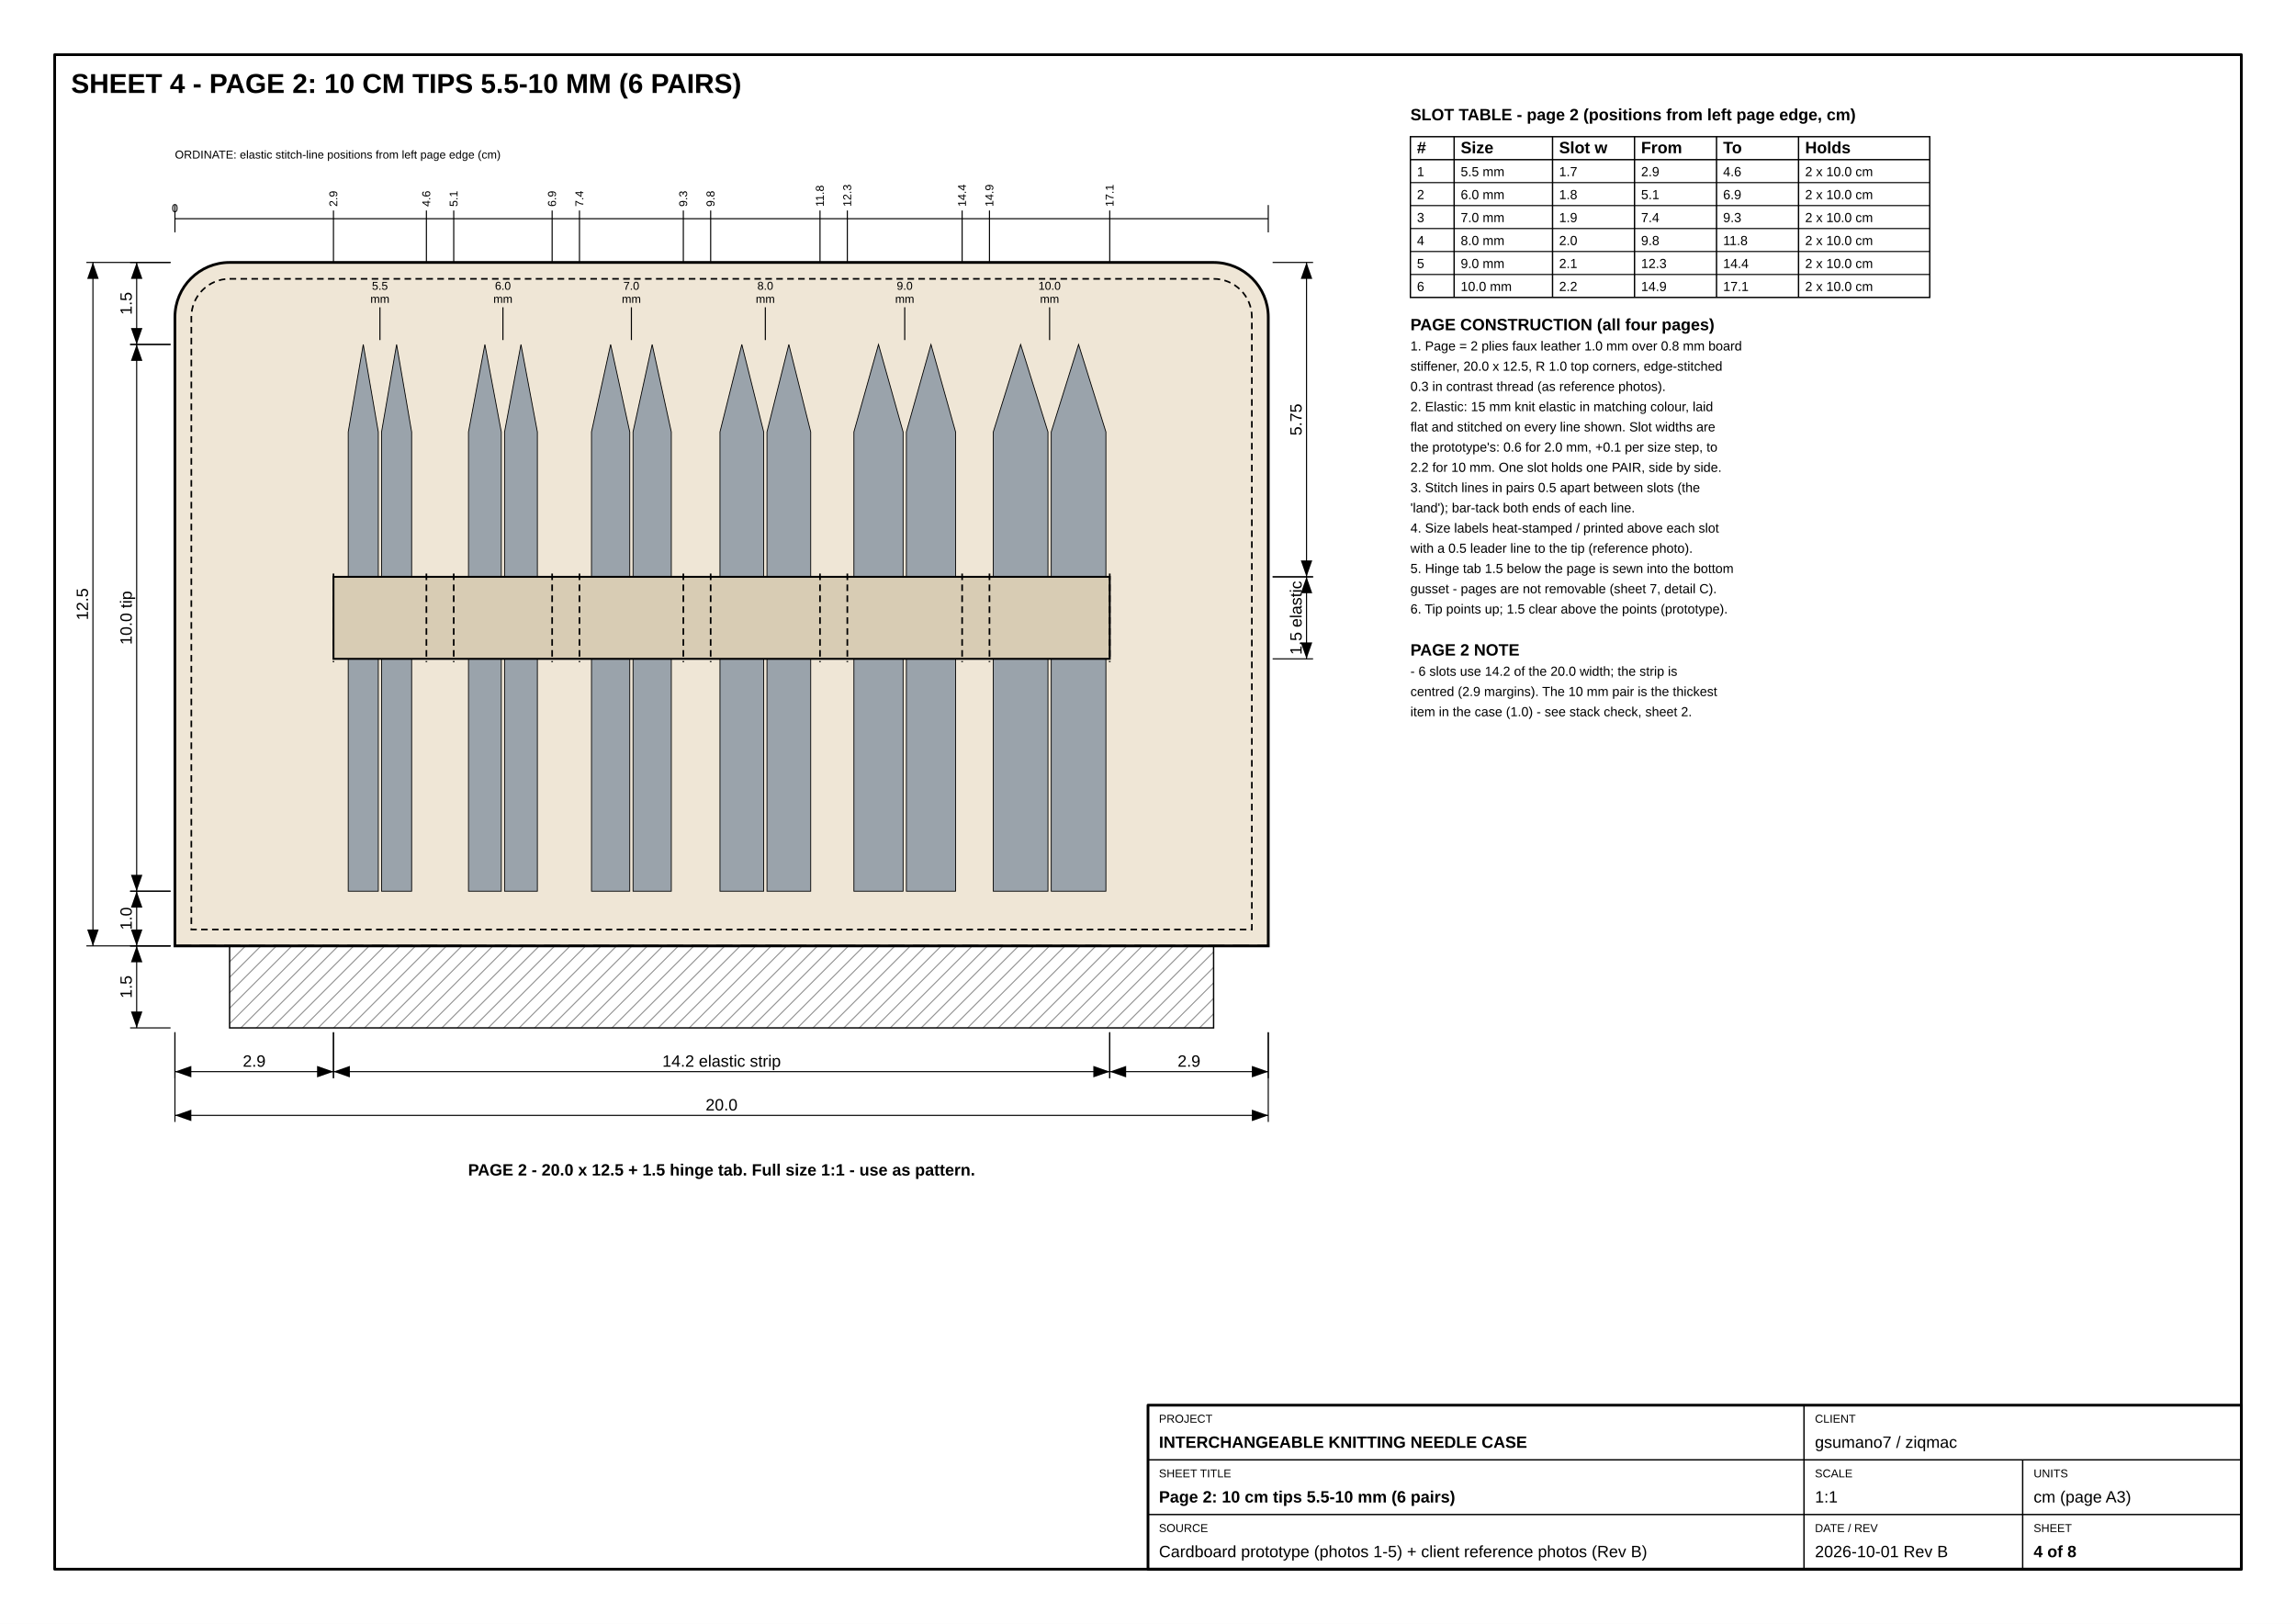
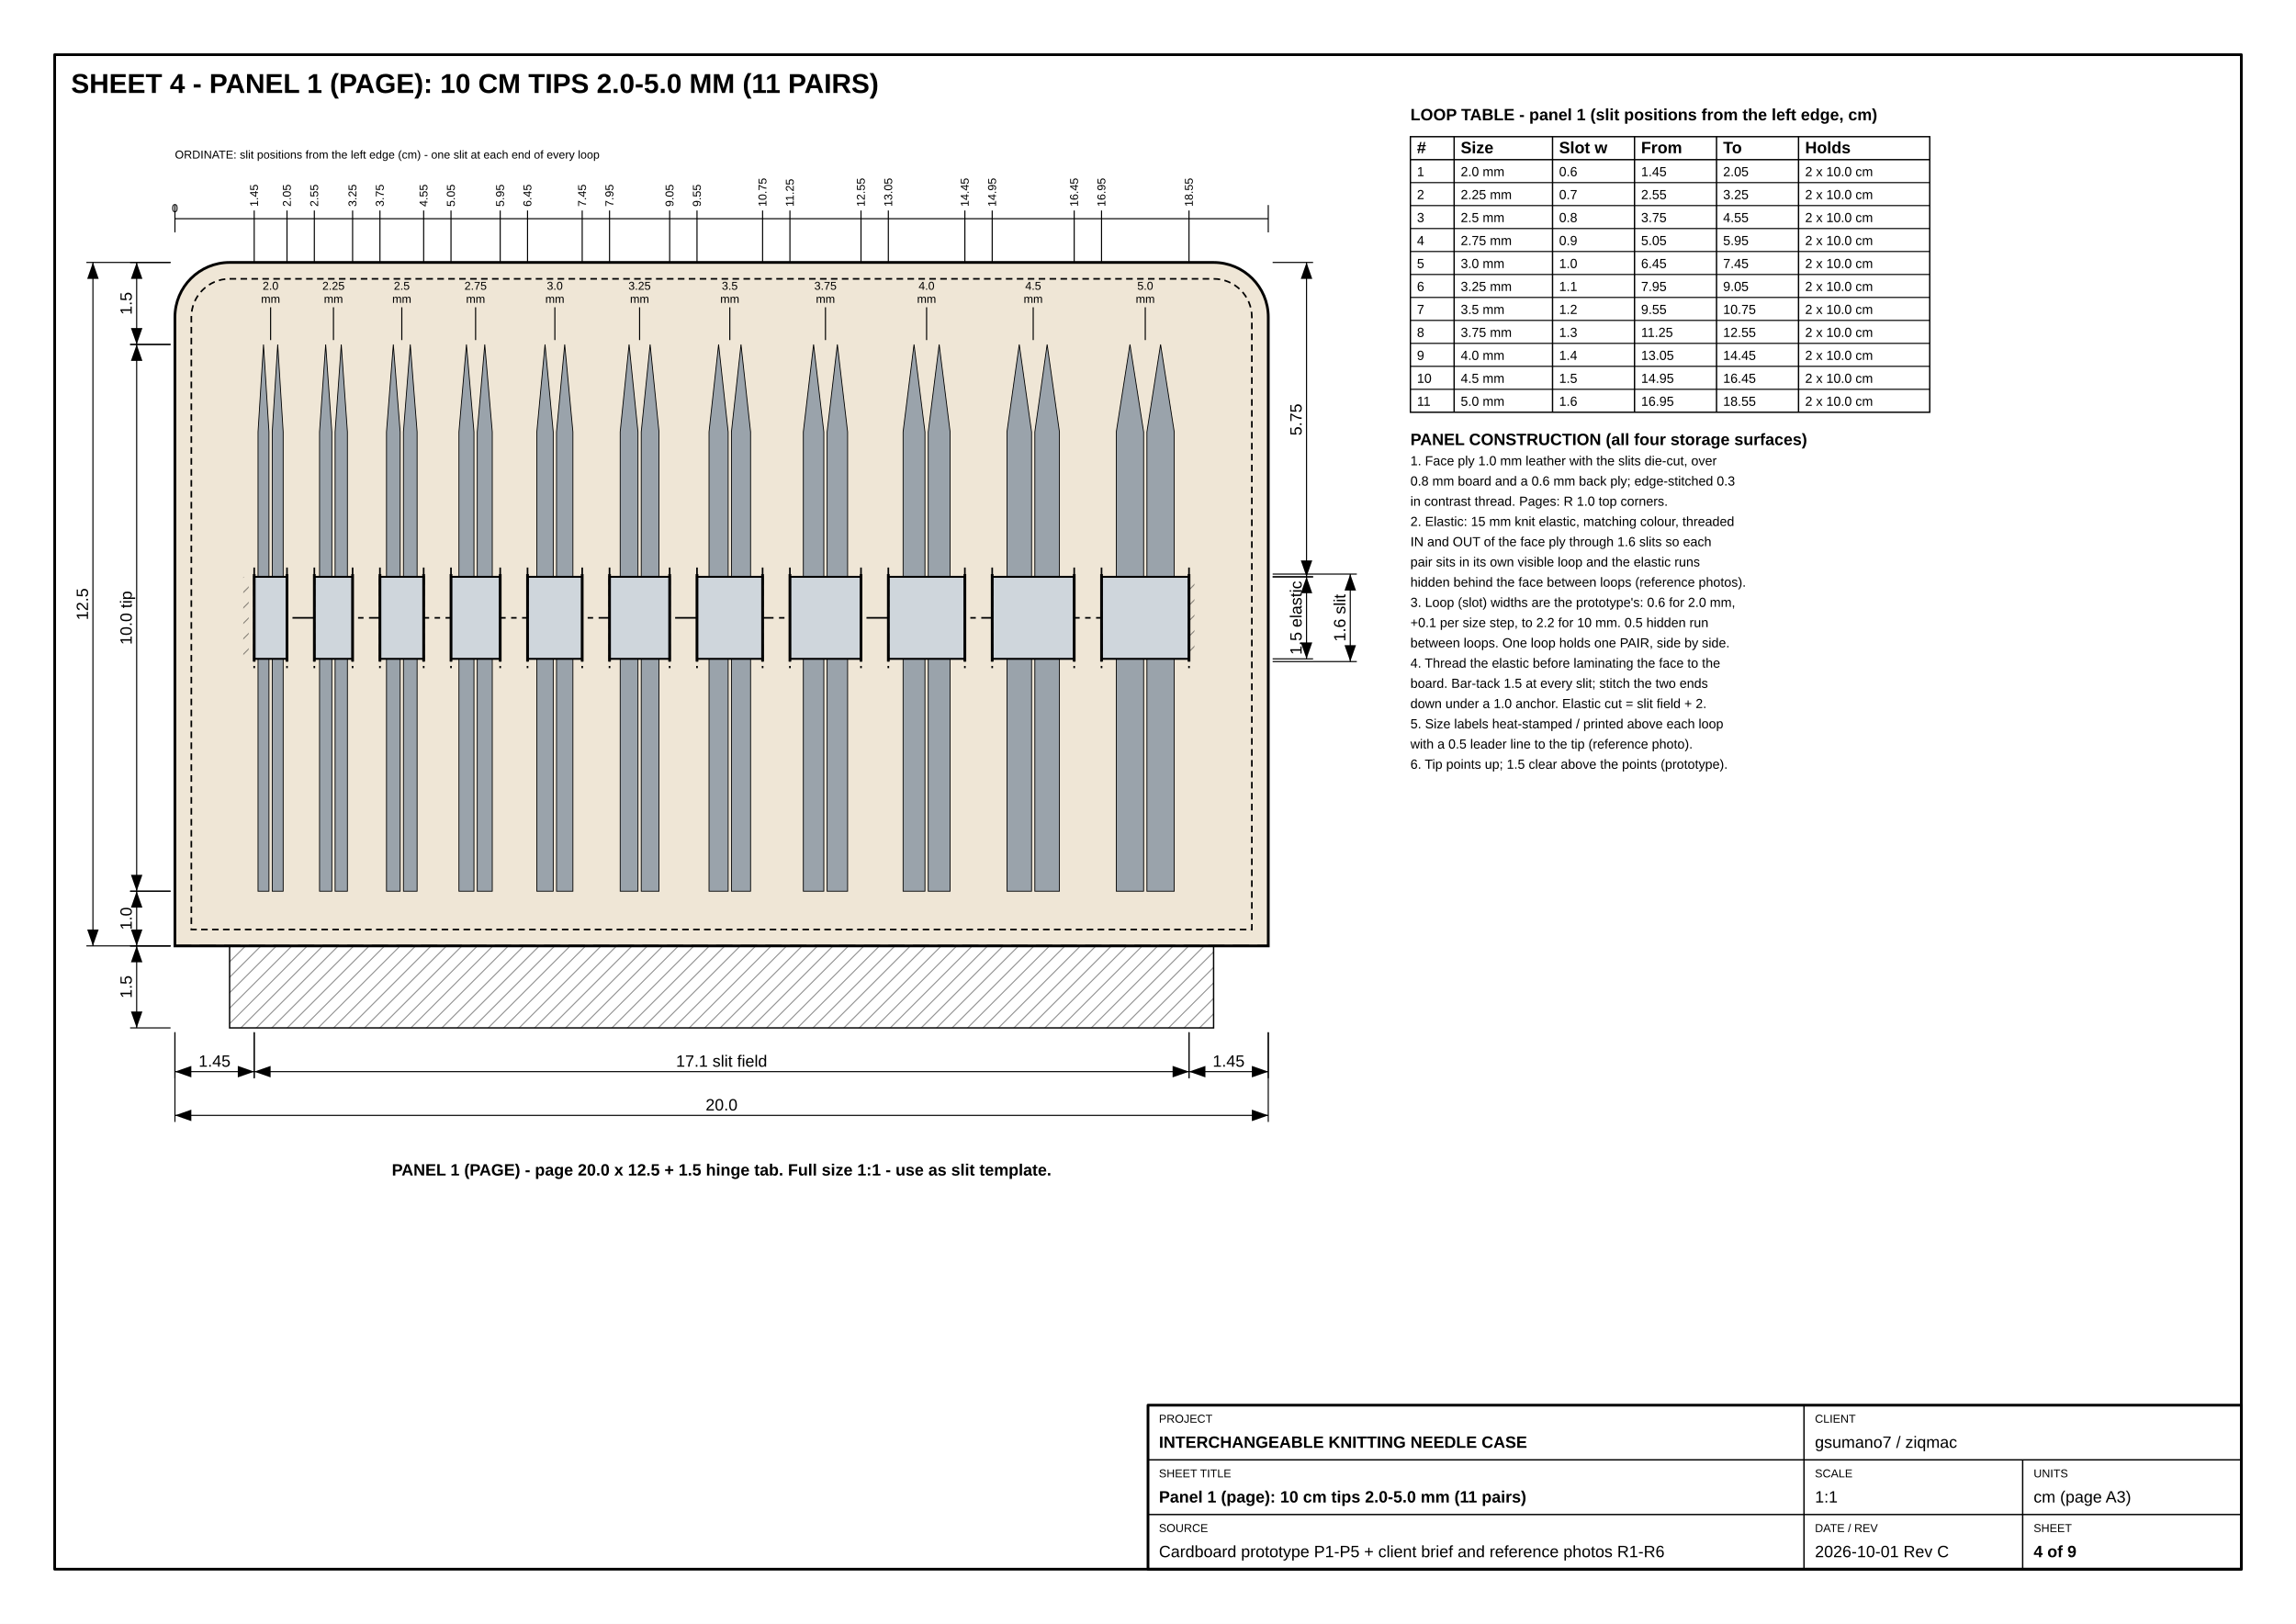
<svg xmlns="http://www.w3.org/2000/svg" width="420.0mm" height="297.0mm" viewBox="0 0 420.0 297.0" font-family="Liberation Sans, Arial, Helvetica, sans-serif">
  <style>
.cut{stroke:#000;stroke-width:0.5;fill:none;stroke-linejoin:round}
.fold{stroke:#000;stroke-width:0.35;stroke-dasharray:3,1.5;fill:none}
.stitch{stroke:#000;stroke-width:0.3;stroke-dasharray:1.2,0.8;fill:none}
.hid{stroke:#000;stroke-width:0.3;stroke-dasharray:4,1,1,1;fill:none}
.thin{stroke:#000;stroke-width:0.25;fill:none}
.dim{stroke:#000;stroke-width:0.2;fill:none}
.cl{stroke:#000;stroke-width:0.2;stroke-dasharray:8,1.5,1.5,1.5;fill:none}
.leather{fill:#efe6d6;stroke:#000;stroke-width:0.5}
.band{fill:#d9c9a8;stroke:#000;stroke-width:0.35}
.strap{fill:#a9876a;stroke:#000;stroke-width:0.4}
.brass{fill:#c9a85c;stroke:#000;stroke-width:0.3}
- .elastic{fill:#d8ccb4;stroke:#000;stroke-width:0.35}
+ .elastic{fill:#cfd6dc;stroke:#000;stroke-width:0.35}
.mesh{fill:#e4e9ee;stroke:#000;stroke-width:0.35}
.needle{fill:#9aa3ab;stroke:#000;stroke-width:0.15}
.hatch{fill:url(#h45)}
.t{font-family:Liberation Sans, Arial, Helvetica, sans-serif;font-size:3px;fill:#000}
.ts{font-family:Liberation Sans, Arial, Helvetica, sans-serif;font-size:2.4px;fill:#000}
.tb{font-family:Liberation Sans, Arial, Helvetica, sans-serif;font-size:3px;font-weight:bold;fill:#000}
.tt{font-family:Liberation Sans, Arial, Helvetica, sans-serif;font-size:5px;font-weight:bold;fill:#000}
.tx{font-family:Liberation Sans, Arial, Helvetica, sans-serif;font-size:2.1px;fill:#000}
.wh{fill:#fff;stroke:none}
</style>
  <defs>
    <marker id="ar" viewBox="0 0 10 10" refX="10" refY="5" markerUnits="userSpaceOnUse" markerWidth="3" markerHeight="3" orient="auto-start-reverse">
      <path d="M0,1.5 L10,5 L0,8.5 z" fill="#000" />
    </marker>
    <marker id="dot" viewBox="0 0 10 10" refX="5" refY="5" markerUnits="userSpaceOnUse" markerWidth="2" markerHeight="2">
      <circle cx="5" cy="5" r="4" fill="#000" />
    </marker>
    <pattern id="h45" patternUnits="userSpaceOnUse" width="2" height="2" patternTransform="rotate(45)">
      <line x1="0" y1="0" x2="0" y2="2" stroke="#000" stroke-width="0.15" />
    </pattern>
  </defs>
  <rect width="420.0" height="297.0" fill="#fff" />
  <rect x="10.000" y="10.000" width="400.000" height="277.000" rx="0" class="cut" />
  <rect x="210.000" y="257.000" width="200.000" height="30.000" rx="0" class="cut" />
  <line x1="210.000" y1="267.000" x2="410.000" y2="267.000" class="thin" />
  <line x1="210.000" y1="277.000" x2="410.000" y2="277.000" class="thin" />
  <line x1="330.000" y1="257.000" x2="330.000" y2="287.000" class="thin" />
  <line x1="370.000" y1="267.000" x2="370.000" y2="287.000" class="thin" />
  <text x="212.000" y="260.200" class="tx" text-anchor="start">PROJECT</text>
  <text x="212.000" y="264.800" class="tb" text-anchor="start">INTERCHANGEABLE KNITTING NEEDLE CASE</text>
  <text x="332.000" y="260.200" class="tx" text-anchor="start">CLIENT</text>
  <text x="332.000" y="264.800" class="t" text-anchor="start">gsumano7 / ziqmac</text>
  <text x="212.000" y="270.200" class="tx" text-anchor="start">SHEET TITLE</text>
-   <text x="212.000" y="274.800" class="tb" text-anchor="start">Page 2: 10 cm tips 5.5-10 mm (6 pairs)</text>
+   <text x="212.000" y="274.800" class="tb" text-anchor="start">Panel 1 (page): 10 cm tips 2.0-5.0 mm (11 pairs)</text>
  <text x="332.000" y="270.200" class="tx" text-anchor="start">SCALE</text>
  <text x="332.000" y="274.800" class="t" text-anchor="start">1:1</text>
  <text x="372.000" y="270.200" class="tx" text-anchor="start">UNITS</text>
  <text x="372.000" y="274.800" class="t" text-anchor="start">cm (page A3)</text>
  <text x="212.000" y="280.200" class="tx" text-anchor="start">SOURCE</text>
-   <text x="212.000" y="284.800" class="t" text-anchor="start">Cardboard prototype (photos 1-5) + client reference photos (Rev B)</text>
+   <text x="212.000" y="284.800" class="t" text-anchor="start">Cardboard prototype P1-P5 + client brief and reference photos R1-R6</text>
  <text x="332.000" y="280.200" class="tx" text-anchor="start">DATE / REV</text>
-   <text x="332.000" y="284.800" class="t" text-anchor="start">2026-10-01   Rev B</text>
+   <text x="332.000" y="284.800" class="t" text-anchor="start">2026-10-01   Rev C</text>
  <text x="372.000" y="280.200" class="tx" text-anchor="start">SHEET</text>
-   <text x="372.000" y="284.800" class="tb" text-anchor="start">4 of 8</text>
-   <text x="13.000" y="17.000" class="tt" text-anchor="start">SHEET 4  -  PAGE 2: 10 CM TIPS 5.5-10 MM (6 PAIRS)</text>
+   <text x="372.000" y="284.800" class="tb" text-anchor="start">4 of 9</text>
+   <text x="13.000" y="17.000" class="tt" text-anchor="start">SHEET 4  -  PANEL 1 (PAGE): 10 CM TIPS 2.0-5.0 MM (11 PAIRS)</text>
  <path d="M42.000,48.000 L222.000,48.000 A10.000,10.000 0 0 1 232.000,58.000 L232.000,173.000 L32.000,173.000 L32.000,58.000 A10.000,10.000 0 0 1 42.000,48.000 Z" class="leather" />
  <rect x="42.000" y="173.000" width="180.000" height="15.000" rx="0" class="hatch" />
  <rect x="42.000" y="173.000" width="180.000" height="15.000" rx="0" class="thin" />
  <line x1="32.000" y1="173.000" x2="232.000" y2="173.000" class="fold" />
  <path d="M42.000,51.000 L222.000,51.000 A7.000,7.000 0 0 1 229.000,58.000 L229.000,170.000 L35.000,170.000 L35.000,58.000 A7.000,7.000 0 0 1 42.000,51.000 Z" class="stitch" />
-   <path d="M66.450,63.000 L69.200,79.000 L69.200,163.000 L63.700,163.000 L63.700,79.000 Z" class="needle" />
-   <path d="M72.550,63.000 L75.300,79.000 L75.300,163.000 L69.800,163.000 L69.800,79.000 Z" class="needle" />
-   <path d="M88.700,63.000 L91.700,79.000 L91.700,163.000 L85.700,163.000 L85.700,79.000 Z" class="needle" />
-   <path d="M95.300,63.000 L98.300,79.000 L98.300,163.000 L92.300,163.000 L92.300,79.000 Z" class="needle" />
-   <path d="M111.700,63.000 L115.200,79.000 L115.200,163.000 L108.200,163.000 L108.200,79.000 Z" class="needle" />
-   <path d="M119.300,63.000 L122.800,79.000 L122.800,163.000 L115.800,163.000 L115.800,79.000 Z" class="needle" />
-   <path d="M135.700,63.000 L139.700,79.000 L139.700,163.000 L131.700,163.000 L131.700,79.000 Z" class="needle" />
-   <path d="M144.300,63.000 L148.300,79.000 L148.300,163.000 L140.300,163.000 L140.300,79.000 Z" class="needle" />
-   <path d="M160.700,63.000 L165.200,79.000 L165.200,163.000 L156.200,163.000 L156.200,79.000 Z" class="needle" />
-   <path d="M170.300,63.000 L174.800,79.000 L174.800,163.000 L165.800,163.000 L165.800,79.000 Z" class="needle" />
-   <path d="M186.700,63.000 L191.700,79.000 L191.700,163.000 L181.700,163.000 L181.700,79.000 Z" class="needle" />
-   <path d="M197.300,63.000 L202.300,79.000 L202.300,163.000 L192.300,163.000 L192.300,79.000 Z" class="needle" />
-   <rect x="60.999" y="105.500" width="142.000" height="15.000" rx="0" class="elastic" />
-   <line x1="61.000" y1="104.900" x2="61.000" y2="121.100" class="stitch" />
-   <line x1="78.000" y1="104.900" x2="78.000" y2="121.100" class="stitch" />
-   <line x1="83.000" y1="104.900" x2="83.000" y2="121.100" class="stitch" />
-   <line x1="101.000" y1="104.900" x2="101.000" y2="121.100" class="stitch" />
-   <line x1="106.000" y1="104.900" x2="106.000" y2="121.100" class="stitch" />
-   <line x1="125.000" y1="104.900" x2="125.000" y2="121.100" class="stitch" />
-   <line x1="130.000" y1="104.900" x2="130.000" y2="121.100" class="stitch" />
-   <line x1="150.000" y1="104.900" x2="150.000" y2="121.100" class="stitch" />
-   <line x1="155.000" y1="104.900" x2="155.000" y2="121.100" class="stitch" />
-   <line x1="176.000" y1="104.900" x2="176.000" y2="121.100" class="stitch" />
-   <line x1="181.000" y1="104.900" x2="181.000" y2="121.100" class="stitch" />
-   <line x1="203.000" y1="104.900" x2="203.000" y2="121.100" class="stitch" />
-   <text x="69.500" y="53.000" class="tx" text-anchor="middle">5.5</text>
-   <text x="69.500" y="55.400" class="tx" text-anchor="middle">mm</text>
-   <line x1="69.500" y1="56.200" x2="69.500" y2="62.200" class="dim" />
-   <text x="92.000" y="53.000" class="tx" text-anchor="middle">6.0</text>
-   <text x="92.000" y="55.400" class="tx" text-anchor="middle">mm</text>
-   <line x1="92.000" y1="56.200" x2="92.000" y2="62.200" class="dim" />
-   <text x="115.500" y="53.000" class="tx" text-anchor="middle">7.0</text>
-   <text x="115.500" y="55.400" class="tx" text-anchor="middle">mm</text>
-   <line x1="115.500" y1="56.200" x2="115.500" y2="62.200" class="dim" />
-   <text x="140.000" y="53.000" class="tx" text-anchor="middle">8.0</text>
-   <text x="140.000" y="55.400" class="tx" text-anchor="middle">mm</text>
-   <line x1="140.000" y1="56.200" x2="140.000" y2="62.200" class="dim" />
-   <text x="165.500" y="53.000" class="tx" text-anchor="middle">9.0</text>
-   <text x="165.500" y="55.400" class="tx" text-anchor="middle">mm</text>
-   <line x1="165.500" y1="56.200" x2="165.500" y2="62.200" class="dim" />
-   <text x="192.000" y="53.000" class="tx" text-anchor="middle">10.0</text>
-   <text x="192.000" y="55.400" class="tx" text-anchor="middle">mm</text>
-   <line x1="192.000" y1="56.200" x2="192.000" y2="62.200" class="dim" />
+   <path d="M48.200,63.000 L49.200,79.000 L49.200,163.000 L47.200,163.000 L47.200,79.000 Z" class="needle" />
+   <path d="M50.800,63.000 L51.800,79.000 L51.800,163.000 L49.800,163.000 L49.800,79.000 Z" class="needle" />
+   <path d="M59.575,63.000 L60.700,79.000 L60.700,163.000 L58.450,163.000 L58.450,79.000 Z" class="needle" />
+   <path d="M62.425,63.000 L63.550,79.000 L63.550,163.000 L61.300,163.000 L61.300,79.000 Z" class="needle" />
+   <path d="M71.950,63.000 L73.200,79.000 L73.200,163.000 L70.700,163.000 L70.700,79.000 Z" class="needle" />
+   <path d="M75.050,63.000 L76.300,79.000 L76.300,163.000 L73.800,163.000 L73.800,79.000 Z" class="needle" />
+   <path d="M85.325,63.000 L86.700,79.000 L86.700,163.000 L83.950,163.000 L83.950,79.000 Z" class="needle" />
+   <path d="M88.675,63.000 L90.050,79.000 L90.050,163.000 L87.300,163.000 L87.300,79.000 Z" class="needle" />
+   <path d="M99.700,63.000 L101.200,79.000 L101.200,163.000 L98.200,163.000 L98.200,79.000 Z" class="needle" />
+   <path d="M103.300,63.000 L104.800,79.000 L104.800,163.000 L101.800,163.000 L101.800,79.000 Z" class="needle" />
+   <path d="M115.075,63.000 L116.700,79.000 L116.700,163.000 L113.450,163.000 L113.450,79.000 Z" class="needle" />
+   <path d="M118.925,63.000 L120.550,79.000 L120.550,163.000 L117.300,163.000 L117.300,79.000 Z" class="needle" />
+   <path d="M131.450,63.000 L133.200,79.000 L133.200,163.000 L129.700,163.000 L129.700,79.000 Z" class="needle" />
+   <path d="M135.550,63.000 L137.300,79.000 L137.300,163.000 L133.800,163.000 L133.800,79.000 Z" class="needle" />
+   <path d="M148.825,63.000 L150.700,79.000 L150.700,163.000 L146.950,163.000 L146.950,79.000 Z" class="needle" />
+   <path d="M153.175,63.000 L155.050,79.000 L155.050,163.000 L151.300,163.000 L151.300,79.000 Z" class="needle" />
+   <path d="M167.200,63.000 L169.200,79.000 L169.200,163.000 L165.200,163.000 L165.200,79.000 Z" class="needle" />
+   <path d="M171.800,63.000 L173.800,79.000 L173.800,163.000 L169.800,163.000 L169.800,79.000 Z" class="needle" />
+   <path d="M186.450,63.000 L188.700,79.000 L188.700,163.000 L184.200,163.000 L184.200,79.000 Z" class="needle" />
+   <path d="M191.550,63.000 L193.800,79.000 L193.800,163.000 L189.300,163.000 L189.300,79.000 Z" class="needle" />
+   <path d="M206.700,63.000 L209.200,79.000 L209.200,163.000 L204.200,163.000 L204.200,79.000 Z" class="needle" />
+   <path d="M212.300,63.000 L214.800,79.000 L214.800,163.000 L209.800,163.000 L209.800,79.000 Z" class="needle" />
+   <line x1="46.500" y1="113.000" x2="217.500" y2="113.000" class="hid" />
+   <rect x="46.500" y="105.500" width="6.000" height="15.000" rx="0" class="elastic" />
+   <line x1="46.500" y1="105.000" x2="46.500" y2="121.000" class="cut" stroke-width="0.9" />
+   <line x1="46.500" y1="103.800" x2="46.500" y2="122.200" class="stitch" />
+   <line x1="52.500" y1="105.000" x2="52.500" y2="121.000" class="cut" stroke-width="0.9" />
+   <line x1="52.500" y1="103.800" x2="52.500" y2="122.200" class="stitch" />
+   <rect x="57.500" y="105.500" width="7.000" height="15.000" rx="0" class="elastic" />
+   <line x1="57.500" y1="105.000" x2="57.500" y2="121.000" class="cut" stroke-width="0.9" />
+   <line x1="57.500" y1="103.800" x2="57.500" y2="122.200" class="stitch" />
+   <line x1="64.500" y1="105.000" x2="64.500" y2="121.000" class="cut" stroke-width="0.9" />
+   <line x1="64.500" y1="103.800" x2="64.500" y2="122.200" class="stitch" />
+   <rect x="69.500" y="105.500" width="8.000" height="15.000" rx="0" class="elastic" />
+   <line x1="69.500" y1="105.000" x2="69.500" y2="121.000" class="cut" stroke-width="0.9" />
+   <line x1="69.500" y1="103.800" x2="69.500" y2="122.200" class="stitch" />
+   <line x1="77.500" y1="105.000" x2="77.500" y2="121.000" class="cut" stroke-width="0.9" />
+   <line x1="77.500" y1="103.800" x2="77.500" y2="122.200" class="stitch" />
+   <rect x="82.500" y="105.500" width="9.000" height="15.000" rx="0" class="elastic" />
+   <line x1="82.500" y1="105.000" x2="82.500" y2="121.000" class="cut" stroke-width="0.9" />
+   <line x1="82.500" y1="103.800" x2="82.500" y2="122.200" class="stitch" />
+   <line x1="91.500" y1="105.000" x2="91.500" y2="121.000" class="cut" stroke-width="0.9" />
+   <line x1="91.500" y1="103.800" x2="91.500" y2="122.200" class="stitch" />
+   <rect x="96.500" y="105.500" width="10.000" height="15.000" rx="0" class="elastic" />
+   <line x1="96.500" y1="105.000" x2="96.500" y2="121.000" class="cut" stroke-width="0.9" />
+   <line x1="96.500" y1="103.800" x2="96.500" y2="122.200" class="stitch" />
+   <line x1="106.500" y1="105.000" x2="106.500" y2="121.000" class="cut" stroke-width="0.9" />
+   <line x1="106.500" y1="103.800" x2="106.500" y2="122.200" class="stitch" />
+   <rect x="111.500" y="105.500" width="11.000" height="15.000" rx="0" class="elastic" />
+   <line x1="111.500" y1="105.000" x2="111.500" y2="121.000" class="cut" stroke-width="0.9" />
+   <line x1="111.500" y1="103.800" x2="111.500" y2="122.200" class="stitch" />
+   <line x1="122.500" y1="105.000" x2="122.500" y2="121.000" class="cut" stroke-width="0.9" />
+   <line x1="122.500" y1="103.800" x2="122.500" y2="122.200" class="stitch" />
+   <rect x="127.500" y="105.500" width="12.000" height="15.000" rx="0" class="elastic" />
+   <line x1="127.500" y1="105.000" x2="127.500" y2="121.000" class="cut" stroke-width="0.9" />
+   <line x1="127.500" y1="103.800" x2="127.500" y2="122.200" class="stitch" />
+   <line x1="139.500" y1="105.000" x2="139.500" y2="121.000" class="cut" stroke-width="0.9" />
+   <line x1="139.500" y1="103.800" x2="139.500" y2="122.200" class="stitch" />
+   <rect x="144.500" y="105.500" width="13.000" height="15.000" rx="0" class="elastic" />
+   <line x1="144.500" y1="105.000" x2="144.500" y2="121.000" class="cut" stroke-width="0.9" />
+   <line x1="144.500" y1="103.800" x2="144.500" y2="122.200" class="stitch" />
+   <line x1="157.500" y1="105.000" x2="157.500" y2="121.000" class="cut" stroke-width="0.9" />
+   <line x1="157.500" y1="103.800" x2="157.500" y2="122.200" class="stitch" />
+   <rect x="162.500" y="105.500" width="14.000" height="15.000" rx="0" class="elastic" />
+   <line x1="162.500" y1="105.000" x2="162.500" y2="121.000" class="cut" stroke-width="0.9" />
+   <line x1="162.500" y1="103.800" x2="162.500" y2="122.200" class="stitch" />
+   <line x1="176.500" y1="105.000" x2="176.500" y2="121.000" class="cut" stroke-width="0.9" />
+   <line x1="176.500" y1="103.800" x2="176.500" y2="122.200" class="stitch" />
+   <rect x="181.500" y="105.500" width="15.000" height="15.000" rx="0" class="elastic" />
+   <line x1="181.500" y1="105.000" x2="181.500" y2="121.000" class="cut" stroke-width="0.9" />
+   <line x1="181.500" y1="103.800" x2="181.500" y2="122.200" class="stitch" />
+   <line x1="196.500" y1="105.000" x2="196.500" y2="121.000" class="cut" stroke-width="0.9" />
+   <line x1="196.500" y1="103.800" x2="196.500" y2="122.200" class="stitch" />
+   <rect x="201.500" y="105.500" width="16.000" height="15.000" rx="0" class="elastic" />
+   <line x1="201.500" y1="105.000" x2="201.500" y2="121.000" class="cut" stroke-width="0.9" />
+   <line x1="201.500" y1="103.800" x2="201.500" y2="122.200" class="stitch" />
+   <line x1="217.500" y1="105.000" x2="217.500" y2="121.000" class="cut" stroke-width="0.9" />
+   <line x1="217.500" y1="103.800" x2="217.500" y2="122.200" class="stitch" />
+   <rect x="44.500" y="105.500" width="1.000" height="15.000" rx="0" class="hatch" />
+   <rect x="217.500" y="105.500" width="1.000" height="15.000" rx="0" class="hatch" />
+   <text x="49.500" y="53.000" class="tx" text-anchor="middle">2.0</text>
+   <text x="49.500" y="55.400" class="tx" text-anchor="middle">mm</text>
+   <line x1="49.500" y1="56.200" x2="49.500" y2="62.200" class="dim" />
+   <text x="61.000" y="53.000" class="tx" text-anchor="middle">2.25</text>
+   <text x="61.000" y="55.400" class="tx" text-anchor="middle">mm</text>
+   <line x1="61.000" y1="56.200" x2="61.000" y2="62.200" class="dim" />
+   <text x="73.500" y="53.000" class="tx" text-anchor="middle">2.5</text>
+   <text x="73.500" y="55.400" class="tx" text-anchor="middle">mm</text>
+   <line x1="73.500" y1="56.200" x2="73.500" y2="62.200" class="dim" />
+   <text x="87.000" y="53.000" class="tx" text-anchor="middle">2.75</text>
+   <text x="87.000" y="55.400" class="tx" text-anchor="middle">mm</text>
+   <line x1="87.000" y1="56.200" x2="87.000" y2="62.200" class="dim" />
+   <text x="101.500" y="53.000" class="tx" text-anchor="middle">3.0</text>
+   <text x="101.500" y="55.400" class="tx" text-anchor="middle">mm</text>
+   <line x1="101.500" y1="56.200" x2="101.500" y2="62.200" class="dim" />
+   <text x="117.000" y="53.000" class="tx" text-anchor="middle">3.25</text>
+   <text x="117.000" y="55.400" class="tx" text-anchor="middle">mm</text>
+   <line x1="117.000" y1="56.200" x2="117.000" y2="62.200" class="dim" />
+   <text x="133.500" y="53.000" class="tx" text-anchor="middle">3.5</text>
+   <text x="133.500" y="55.400" class="tx" text-anchor="middle">mm</text>
+   <line x1="133.500" y1="56.200" x2="133.500" y2="62.200" class="dim" />
+   <text x="151.000" y="53.000" class="tx" text-anchor="middle">3.75</text>
+   <text x="151.000" y="55.400" class="tx" text-anchor="middle">mm</text>
+   <line x1="151.000" y1="56.200" x2="151.000" y2="62.200" class="dim" />
+   <text x="169.500" y="53.000" class="tx" text-anchor="middle">4.0</text>
+   <text x="169.500" y="55.400" class="tx" text-anchor="middle">mm</text>
+   <line x1="169.500" y1="56.200" x2="169.500" y2="62.200" class="dim" />
+   <text x="189.000" y="53.000" class="tx" text-anchor="middle">4.5</text>
+   <text x="189.000" y="55.400" class="tx" text-anchor="middle">mm</text>
+   <line x1="189.000" y1="56.200" x2="189.000" y2="62.200" class="dim" />
+   <text x="209.500" y="53.000" class="tx" text-anchor="middle">5.0</text>
+   <text x="209.500" y="55.400" class="tx" text-anchor="middle">mm</text>
+   <line x1="209.500" y1="56.200" x2="209.500" y2="62.200" class="dim" />
  <line x1="31.200" y1="48.000" x2="23.800" y2="48.000" class="dim" />
  <line x1="31.200" y1="63.000" x2="23.800" y2="63.000" class="dim" />
  <line x1="25.000" y1="48.000" x2="25.000" y2="63.000" class="dim" marker-start="url(#ar)" marker-end="url(#ar)" />
  <text x="24.100" y="55.500" class="t" text-anchor="middle" transform="rotate(-90 24.100 55.500)">1.5</text>
  <line x1="31.200" y1="63.000" x2="23.800" y2="63.000" class="dim" />
  <line x1="31.200" y1="163.000" x2="23.800" y2="163.000" class="dim" />
  <line x1="25.000" y1="63.000" x2="25.000" y2="163.000" class="dim" marker-start="url(#ar)" marker-end="url(#ar)" />
  <text x="24.100" y="113.000" class="t" text-anchor="middle" transform="rotate(-90 24.100 113.000)">10.0 tip</text>
  <line x1="31.200" y1="163.000" x2="23.800" y2="163.000" class="dim" />
  <line x1="31.200" y1="173.000" x2="23.800" y2="173.000" class="dim" />
  <line x1="25.000" y1="163.000" x2="25.000" y2="173.000" class="dim" marker-start="url(#ar)" marker-end="url(#ar)" />
  <text x="24.100" y="168.000" class="t" text-anchor="middle" transform="rotate(-90 24.100 168.000)">1.0</text>
  <line x1="31.200" y1="48.000" x2="15.800" y2="48.000" class="dim" />
  <line x1="31.200" y1="173.000" x2="15.800" y2="173.000" class="dim" />
  <line x1="17.000" y1="48.000" x2="17.000" y2="173.000" class="dim" marker-start="url(#ar)" marker-end="url(#ar)" />
  <text x="16.100" y="110.500" class="t" text-anchor="middle" transform="rotate(-90 16.100 110.500)">12.5</text>
  <line x1="31.200" y1="173.000" x2="23.800" y2="173.000" class="dim" />
  <line x1="31.200" y1="188.000" x2="23.800" y2="188.000" class="dim" />
  <line x1="25.000" y1="173.000" x2="25.000" y2="188.000" class="dim" marker-start="url(#ar)" marker-end="url(#ar)" />
  <text x="24.100" y="180.500" class="t" text-anchor="middle" transform="rotate(-90 24.100 180.500)">1.5</text>
  <line x1="232.800" y1="48.000" x2="240.200" y2="48.000" class="dim" />
  <line x1="232.800" y1="105.500" x2="240.200" y2="105.500" class="dim" />
  <line x1="239.000" y1="48.000" x2="239.000" y2="105.500" class="dim" marker-start="url(#ar)" marker-end="url(#ar)" />
  <text x="238.100" y="76.750" class="t" text-anchor="middle" transform="rotate(-90 238.100 76.750)">5.75</text>
  <line x1="232.800" y1="105.500" x2="240.200" y2="105.500" class="dim" />
  <line x1="232.800" y1="120.500" x2="240.200" y2="120.500" class="dim" />
  <line x1="239.000" y1="105.500" x2="239.000" y2="120.500" class="dim" marker-start="url(#ar)" marker-end="url(#ar)" />
  <text x="238.100" y="113.000" class="t" text-anchor="middle" transform="rotate(-90 238.100 113.000)">1.5 elastic</text>
+   <line x1="232.800" y1="105.000" x2="248.200" y2="105.000" class="dim" />
+   <line x1="232.800" y1="121.000" x2="248.200" y2="121.000" class="dim" />
+   <line x1="247.000" y1="105.000" x2="247.000" y2="121.000" class="dim" marker-start="url(#ar)" marker-end="url(#ar)" />
+   <text x="246.100" y="113.000" class="t" text-anchor="middle" transform="rotate(-90 246.100 113.000)">1.6 slit</text>
  <line x1="32.000" y1="188.800" x2="32.000" y2="197.200" class="dim" />
-   <line x1="61.000" y1="188.800" x2="61.000" y2="197.200" class="dim" />
-   <line x1="32.000" y1="196.000" x2="61.000" y2="196.000" class="dim" marker-start="url(#ar)" marker-end="url(#ar)" />
-   <text x="46.500" y="195.100" class="t" text-anchor="middle">2.9</text>
-   <line x1="203.000" y1="188.800" x2="203.000" y2="197.200" class="dim" />
+   <line x1="46.500" y1="188.800" x2="46.500" y2="197.200" class="dim" />
+   <line x1="32.000" y1="196.000" x2="46.500" y2="196.000" class="dim" marker-start="url(#ar)" marker-end="url(#ar)" />
+   <text x="39.250" y="195.100" class="t" text-anchor="middle">1.45</text>
+   <line x1="217.500" y1="188.800" x2="217.500" y2="197.200" class="dim" />
  <line x1="232.000" y1="188.800" x2="232.000" y2="197.200" class="dim" />
-   <line x1="203.000" y1="196.000" x2="232.000" y2="196.000" class="dim" marker-start="url(#ar)" marker-end="url(#ar)" />
-   <text x="217.500" y="195.100" class="t" text-anchor="middle">2.9</text>
-   <line x1="61.000" y1="188.800" x2="61.000" y2="197.200" class="dim" />
-   <line x1="203.000" y1="188.800" x2="203.000" y2="197.200" class="dim" />
-   <line x1="61.000" y1="196.000" x2="203.000" y2="196.000" class="dim" marker-start="url(#ar)" marker-end="url(#ar)" />
-   <text x="132.000" y="195.100" class="t" text-anchor="middle">14.2 elastic strip</text>
+   <line x1="217.500" y1="196.000" x2="232.000" y2="196.000" class="dim" marker-start="url(#ar)" marker-end="url(#ar)" />
+   <text x="224.750" y="195.100" class="t" text-anchor="middle">1.45</text>
+   <line x1="46.500" y1="188.800" x2="46.500" y2="197.200" class="dim" />
+   <line x1="217.500" y1="188.800" x2="217.500" y2="197.200" class="dim" />
+   <line x1="46.500" y1="196.000" x2="217.500" y2="196.000" class="dim" marker-start="url(#ar)" marker-end="url(#ar)" />
+   <text x="132.000" y="195.100" class="t" text-anchor="middle">17.1 slit field</text>
  <line x1="32.000" y1="188.800" x2="32.000" y2="205.200" class="dim" />
  <line x1="232.000" y1="188.800" x2="232.000" y2="205.200" class="dim" />
  <line x1="32.000" y1="204.000" x2="232.000" y2="204.000" class="dim" marker-start="url(#ar)" marker-end="url(#ar)" />
  <text x="132.000" y="203.100" class="t" text-anchor="middle">20.0</text>
  <line x1="32.000" y1="40.000" x2="232.000" y2="40.000" class="dim" />
-   <text x="32.000" y="29.000" class="tx" text-anchor="start">ORDINATE: elastic stitch-line positions from left page edge (cm)</text>
+   <text x="32.000" y="29.000" class="tx" text-anchor="start">ORDINATE: slit positions from the left edge (cm) - one slit at each end of every loop</text>
  <line x1="32.000" y1="37.500" x2="32.000" y2="42.500" class="dim" />
  <text x="32.000" y="38.800" class="tx" text-anchor="middle">0</text>
-   <line x1="61.000" y1="38.500" x2="61.000" y2="48.000" class="dim" />
-   <text x="61.700" y="37.800" class="tx" text-anchor="start" transform="rotate(-90 61.700 37.800)">2.9</text>
-   <line x1="78.000" y1="38.500" x2="78.000" y2="48.000" class="dim" />
-   <text x="78.700" y="37.800" class="tx" text-anchor="start" transform="rotate(-90 78.700 37.800)">4.6</text>
-   <line x1="83.000" y1="38.500" x2="83.000" y2="48.000" class="dim" />
-   <text x="83.700" y="37.800" class="tx" text-anchor="start" transform="rotate(-90 83.700 37.800)">5.1</text>
-   <line x1="101.000" y1="38.500" x2="101.000" y2="48.000" class="dim" />
-   <text x="101.700" y="37.800" class="tx" text-anchor="start" transform="rotate(-90 101.700 37.800)">6.9</text>
-   <line x1="106.000" y1="38.500" x2="106.000" y2="48.000" class="dim" />
-   <text x="106.700" y="37.800" class="tx" text-anchor="start" transform="rotate(-90 106.700 37.800)">7.4</text>
-   <line x1="125.000" y1="38.500" x2="125.000" y2="48.000" class="dim" />
-   <text x="125.700" y="37.800" class="tx" text-anchor="start" transform="rotate(-90 125.700 37.800)">9.3</text>
-   <line x1="130.000" y1="38.500" x2="130.000" y2="48.000" class="dim" />
-   <text x="130.700" y="37.800" class="tx" text-anchor="start" transform="rotate(-90 130.700 37.800)">9.8</text>
-   <line x1="150.000" y1="38.500" x2="150.000" y2="48.000" class="dim" />
-   <text x="150.700" y="37.800" class="tx" text-anchor="start" transform="rotate(-90 150.700 37.800)">11.8</text>
-   <line x1="155.000" y1="38.500" x2="155.000" y2="48.000" class="dim" />
-   <text x="155.700" y="37.800" class="tx" text-anchor="start" transform="rotate(-90 155.700 37.800)">12.3</text>
-   <line x1="176.000" y1="38.500" x2="176.000" y2="48.000" class="dim" />
-   <text x="176.700" y="37.800" class="tx" text-anchor="start" transform="rotate(-90 176.700 37.800)">14.4</text>
-   <line x1="181.000" y1="38.500" x2="181.000" y2="48.000" class="dim" />
-   <text x="181.700" y="37.800" class="tx" text-anchor="start" transform="rotate(-90 181.700 37.800)">14.9</text>
-   <line x1="203.000" y1="38.500" x2="203.000" y2="48.000" class="dim" />
-   <text x="203.700" y="37.800" class="tx" text-anchor="start" transform="rotate(-90 203.700 37.800)">17.1</text>
+   <line x1="46.500" y1="38.500" x2="46.500" y2="48.000" class="dim" />
+   <text x="47.200" y="37.800" class="tx" text-anchor="start" transform="rotate(-90 47.200 37.800)">1.45</text>
+   <line x1="52.500" y1="38.500" x2="52.500" y2="48.000" class="dim" />
+   <text x="53.200" y="37.800" class="tx" text-anchor="start" transform="rotate(-90 53.200 37.800)">2.05</text>
+   <line x1="57.500" y1="38.500" x2="57.500" y2="48.000" class="dim" />
+   <text x="58.200" y="37.800" class="tx" text-anchor="start" transform="rotate(-90 58.200 37.800)">2.55</text>
+   <line x1="64.500" y1="38.500" x2="64.500" y2="48.000" class="dim" />
+   <text x="65.200" y="37.800" class="tx" text-anchor="start" transform="rotate(-90 65.200 37.800)">3.25</text>
+   <line x1="69.500" y1="38.500" x2="69.500" y2="48.000" class="dim" />
+   <text x="70.200" y="37.800" class="tx" text-anchor="start" transform="rotate(-90 70.200 37.800)">3.75</text>
+   <line x1="77.500" y1="38.500" x2="77.500" y2="48.000" class="dim" />
+   <text x="78.200" y="37.800" class="tx" text-anchor="start" transform="rotate(-90 78.200 37.800)">4.55</text>
+   <line x1="82.500" y1="38.500" x2="82.500" y2="48.000" class="dim" />
+   <text x="83.200" y="37.800" class="tx" text-anchor="start" transform="rotate(-90 83.200 37.800)">5.05</text>
+   <line x1="91.500" y1="38.500" x2="91.500" y2="48.000" class="dim" />
+   <text x="92.200" y="37.800" class="tx" text-anchor="start" transform="rotate(-90 92.200 37.800)">5.95</text>
+   <line x1="96.500" y1="38.500" x2="96.500" y2="48.000" class="dim" />
+   <text x="97.200" y="37.800" class="tx" text-anchor="start" transform="rotate(-90 97.200 37.800)">6.45</text>
+   <line x1="106.500" y1="38.500" x2="106.500" y2="48.000" class="dim" />
+   <text x="107.200" y="37.800" class="tx" text-anchor="start" transform="rotate(-90 107.200 37.800)">7.45</text>
+   <line x1="111.500" y1="38.500" x2="111.500" y2="48.000" class="dim" />
+   <text x="112.200" y="37.800" class="tx" text-anchor="start" transform="rotate(-90 112.200 37.800)">7.95</text>
+   <line x1="122.500" y1="38.500" x2="122.500" y2="48.000" class="dim" />
+   <text x="123.200" y="37.800" class="tx" text-anchor="start" transform="rotate(-90 123.200 37.800)">9.05</text>
+   <line x1="127.500" y1="38.500" x2="127.500" y2="48.000" class="dim" />
+   <text x="128.200" y="37.800" class="tx" text-anchor="start" transform="rotate(-90 128.200 37.800)">9.55</text>
+   <line x1="139.500" y1="38.500" x2="139.500" y2="48.000" class="dim" />
+   <text x="140.200" y="37.800" class="tx" text-anchor="start" transform="rotate(-90 140.200 37.800)">10.75</text>
+   <line x1="144.500" y1="38.500" x2="144.500" y2="48.000" class="dim" />
+   <text x="145.200" y="37.800" class="tx" text-anchor="start" transform="rotate(-90 145.200 37.800)">11.25</text>
+   <line x1="157.500" y1="38.500" x2="157.500" y2="48.000" class="dim" />
+   <text x="158.200" y="37.800" class="tx" text-anchor="start" transform="rotate(-90 158.200 37.800)">12.55</text>
+   <line x1="162.500" y1="38.500" x2="162.500" y2="48.000" class="dim" />
+   <text x="163.200" y="37.800" class="tx" text-anchor="start" transform="rotate(-90 163.200 37.800)">13.05</text>
+   <line x1="176.500" y1="38.500" x2="176.500" y2="48.000" class="dim" />
+   <text x="177.200" y="37.800" class="tx" text-anchor="start" transform="rotate(-90 177.200 37.800)">14.45</text>
+   <line x1="181.500" y1="38.500" x2="181.500" y2="48.000" class="dim" />
+   <text x="182.200" y="37.800" class="tx" text-anchor="start" transform="rotate(-90 182.200 37.800)">14.95</text>
+   <line x1="196.500" y1="38.500" x2="196.500" y2="48.000" class="dim" />
+   <text x="197.200" y="37.800" class="tx" text-anchor="start" transform="rotate(-90 197.200 37.800)">16.45</text>
+   <line x1="201.500" y1="38.500" x2="201.500" y2="48.000" class="dim" />
+   <text x="202.200" y="37.800" class="tx" text-anchor="start" transform="rotate(-90 202.200 37.800)">16.95</text>
+   <line x1="217.500" y1="38.500" x2="217.500" y2="48.000" class="dim" />
+   <text x="218.200" y="37.800" class="tx" text-anchor="start" transform="rotate(-90 218.200 37.800)">18.55</text>
  <line x1="232.000" y1="37.500" x2="232.000" y2="42.500" class="dim" />
-   <text x="132.000" y="215.000" class="tb" text-anchor="middle">PAGE 2 - 20.0 x 12.5 + 1.5 hinge tab. Full size 1:1 - use as pattern.</text>
-   <text x="258.000" y="22.000" class="tb" text-anchor="start">SLOT TABLE - page 2 (positions from left page edge, cm)</text>
-   <rect x="258.000" y="25.000" width="95.000" height="29.400" rx="0" class="thin" />
+   <text x="132.000" y="215.000" class="tb" text-anchor="middle">PANEL 1 (PAGE) - page 20.0 x 12.5 + 1.5 hinge tab. Full size 1:1 - use as slit template.</text>
+   <text x="258.000" y="22.000" class="tb" text-anchor="start">LOOP TABLE - panel 1 (slit positions from the left edge, cm)</text>
+   <rect x="258.000" y="25.000" width="95.000" height="50.400" rx="0" class="thin" />
  <line x1="258.000" y1="29.200" x2="353.000" y2="29.200" class="thin" />
  <text x="259.200" y="28.024" class="tb" text-anchor="start">#</text>
-   <line x1="266.000" y1="25.000" x2="266.000" y2="54.400" class="thin" />
+   <line x1="266.000" y1="25.000" x2="266.000" y2="75.400" class="thin" />
  <text x="267.200" y="28.024" class="tb" text-anchor="start">Size</text>
-   <line x1="284.000" y1="25.000" x2="284.000" y2="54.400" class="thin" />
+   <line x1="284.000" y1="25.000" x2="284.000" y2="75.400" class="thin" />
  <text x="285.200" y="28.024" class="tb" text-anchor="start">Slot w</text>
-   <line x1="299.000" y1="25.000" x2="299.000" y2="54.400" class="thin" />
+   <line x1="299.000" y1="25.000" x2="299.000" y2="75.400" class="thin" />
  <text x="300.200" y="28.024" class="tb" text-anchor="start">From</text>
-   <line x1="314.000" y1="25.000" x2="314.000" y2="54.400" class="thin" />
+   <line x1="314.000" y1="25.000" x2="314.000" y2="75.400" class="thin" />
  <text x="315.200" y="28.024" class="tb" text-anchor="start">To</text>
-   <line x1="329.000" y1="25.000" x2="329.000" y2="54.400" class="thin" />
+   <line x1="329.000" y1="25.000" x2="329.000" y2="75.400" class="thin" />
  <text x="330.200" y="28.024" class="tb" text-anchor="start">Holds</text>
  <text x="259.200" y="32.224" class="ts" text-anchor="start">1</text>
-   <text x="267.200" y="32.224" class="ts" text-anchor="start">5.5 mm</text>
-   <text x="285.200" y="32.224" class="ts" text-anchor="start">1.7</text>
-   <text x="300.200" y="32.224" class="ts" text-anchor="start">2.9</text>
-   <text x="315.200" y="32.224" class="ts" text-anchor="start">4.6</text>
+   <text x="267.200" y="32.224" class="ts" text-anchor="start">2.0 mm</text>
+   <text x="285.200" y="32.224" class="ts" text-anchor="start">0.6</text>
+   <text x="300.200" y="32.224" class="ts" text-anchor="start">1.45</text>
+   <text x="315.200" y="32.224" class="ts" text-anchor="start">2.05</text>
  <text x="330.200" y="32.224" class="ts" text-anchor="start">2 x 10.0 cm</text>
  <line x1="258.000" y1="33.400" x2="353.000" y2="33.400" class="dim" />
  <text x="259.200" y="36.424" class="ts" text-anchor="start">2</text>
-   <text x="267.200" y="36.424" class="ts" text-anchor="start">6.0 mm</text>
-   <text x="285.200" y="36.424" class="ts" text-anchor="start">1.8</text>
-   <text x="300.200" y="36.424" class="ts" text-anchor="start">5.1</text>
-   <text x="315.200" y="36.424" class="ts" text-anchor="start">6.9</text>
+   <text x="267.200" y="36.424" class="ts" text-anchor="start">2.25 mm</text>
+   <text x="285.200" y="36.424" class="ts" text-anchor="start">0.7</text>
+   <text x="300.200" y="36.424" class="ts" text-anchor="start">2.55</text>
+   <text x="315.200" y="36.424" class="ts" text-anchor="start">3.25</text>
  <text x="330.200" y="36.424" class="ts" text-anchor="start">2 x 10.0 cm</text>
  <line x1="258.000" y1="37.600" x2="353.000" y2="37.600" class="dim" />
  <text x="259.200" y="40.624" class="ts" text-anchor="start">3</text>
-   <text x="267.200" y="40.624" class="ts" text-anchor="start">7.0 mm</text>
-   <text x="285.200" y="40.624" class="ts" text-anchor="start">1.9</text>
-   <text x="300.200" y="40.624" class="ts" text-anchor="start">7.4</text>
-   <text x="315.200" y="40.624" class="ts" text-anchor="start">9.3</text>
+   <text x="267.200" y="40.624" class="ts" text-anchor="start">2.5 mm</text>
+   <text x="285.200" y="40.624" class="ts" text-anchor="start">0.8</text>
+   <text x="300.200" y="40.624" class="ts" text-anchor="start">3.75</text>
+   <text x="315.200" y="40.624" class="ts" text-anchor="start">4.55</text>
  <text x="330.200" y="40.624" class="ts" text-anchor="start">2 x 10.0 cm</text>
  <line x1="258.000" y1="41.800" x2="353.000" y2="41.800" class="dim" />
  <text x="259.200" y="44.824" class="ts" text-anchor="start">4</text>
-   <text x="267.200" y="44.824" class="ts" text-anchor="start">8.0 mm</text>
-   <text x="285.200" y="44.824" class="ts" text-anchor="start">2.0</text>
-   <text x="300.200" y="44.824" class="ts" text-anchor="start">9.8</text>
-   <text x="315.200" y="44.824" class="ts" text-anchor="start">11.8</text>
+   <text x="267.200" y="44.824" class="ts" text-anchor="start">2.75 mm</text>
+   <text x="285.200" y="44.824" class="ts" text-anchor="start">0.9</text>
+   <text x="300.200" y="44.824" class="ts" text-anchor="start">5.05</text>
+   <text x="315.200" y="44.824" class="ts" text-anchor="start">5.95</text>
  <text x="330.200" y="44.824" class="ts" text-anchor="start">2 x 10.0 cm</text>
  <line x1="258.000" y1="46.000" x2="353.000" y2="46.000" class="dim" />
  <text x="259.200" y="49.024" class="ts" text-anchor="start">5</text>
-   <text x="267.200" y="49.024" class="ts" text-anchor="start">9.0 mm</text>
-   <text x="285.200" y="49.024" class="ts" text-anchor="start">2.1</text>
-   <text x="300.200" y="49.024" class="ts" text-anchor="start">12.3</text>
-   <text x="315.200" y="49.024" class="ts" text-anchor="start">14.4</text>
+   <text x="267.200" y="49.024" class="ts" text-anchor="start">3.0 mm</text>
+   <text x="285.200" y="49.024" class="ts" text-anchor="start">1.0</text>
+   <text x="300.200" y="49.024" class="ts" text-anchor="start">6.45</text>
+   <text x="315.200" y="49.024" class="ts" text-anchor="start">7.45</text>
  <text x="330.200" y="49.024" class="ts" text-anchor="start">2 x 10.0 cm</text>
  <line x1="258.000" y1="50.200" x2="353.000" y2="50.200" class="dim" />
  <text x="259.200" y="53.224" class="ts" text-anchor="start">6</text>
-   <text x="267.200" y="53.224" class="ts" text-anchor="start">10.0 mm</text>
-   <text x="285.200" y="53.224" class="ts" text-anchor="start">2.2</text>
-   <text x="300.200" y="53.224" class="ts" text-anchor="start">14.9</text>
-   <text x="315.200" y="53.224" class="ts" text-anchor="start">17.1</text>
+   <text x="267.200" y="53.224" class="ts" text-anchor="start">3.25 mm</text>
+   <text x="285.200" y="53.224" class="ts" text-anchor="start">1.1</text>
+   <text x="300.200" y="53.224" class="ts" text-anchor="start">7.95</text>
+   <text x="315.200" y="53.224" class="ts" text-anchor="start">9.05</text>
  <text x="330.200" y="53.224" class="ts" text-anchor="start">2 x 10.0 cm</text>
-   <text x="258.000" y="60.400" class="tb" text-anchor="start">PAGE CONSTRUCTION (all four pages)</text>
-   <text x="258.000" y="64.100" class="ts" text-anchor="start">1. Page = 2 plies faux leather 1.0 mm over 0.8 mm board</text>
-   <text x="258.000" y="67.800" class="ts" text-anchor="start">   stiffener, 20.0 x 12.5, R 1.0 top corners, edge-stitched</text>
-   <text x="258.000" y="71.500" class="ts" text-anchor="start">   0.3 in contrast thread (as reference photos).</text>
-   <text x="258.000" y="75.200" class="ts" text-anchor="start">2. Elastic: 15 mm knit elastic in matching colour, laid</text>
-   <text x="258.000" y="78.900" class="ts" text-anchor="start">   flat and stitched on every line shown. Slot widths are</text>
-   <text x="258.000" y="82.600" class="ts" text-anchor="start">   the prototype's: 0.6 for 2.0 mm, +0.1 per size step, to</text>
-   <text x="258.000" y="86.300" class="ts" text-anchor="start">   2.2 for 10 mm. One slot holds one PAIR, side by side.</text>
-   <text x="258.000" y="90.000" class="ts" text-anchor="start">3. Stitch lines in pairs 0.5 apart between slots (the</text>
-   <text x="258.000" y="93.700" class="ts" text-anchor="start">   'land'); bar-tack both ends of each line.</text>
-   <text x="258.000" y="97.400" class="ts" text-anchor="start">4. Size labels heat-stamped / printed above each slot</text>
-   <text x="258.000" y="101.100" class="ts" text-anchor="start">   with a 0.5 leader line to the tip (reference photo).</text>
-   <text x="258.000" y="104.800" class="ts" text-anchor="start">5. Hinge tab 1.5 below the page is sewn into the bottom</text>
-   <text x="258.000" y="108.500" class="ts" text-anchor="start">   gusset - pages are not removable (sheet 7, detail C).</text>
-   <text x="258.000" y="112.200" class="ts" text-anchor="start">6. Tip points up; 1.5 clear above the points (prototype).</text>
-   <text x="258.000" y="119.900" class="tb" text-anchor="start">PAGE 2 NOTE</text>
-   <text x="258.000" y="123.600" class="ts" text-anchor="start">- 6 slots use 14.2 of the 20.0 width; the strip is</text>
-   <text x="258.000" y="127.300" class="ts" text-anchor="start">  centred (2.9 margins). The 10 mm pair is the thickest</text>
-   <text x="258.000" y="131.000" class="ts" text-anchor="start">  item in the case (1.0) - see stack check, sheet 2.</text>
+   <line x1="258.000" y1="54.400" x2="353.000" y2="54.400" class="dim" />
+   <text x="259.200" y="57.424" class="ts" text-anchor="start">7</text>
+   <text x="267.200" y="57.424" class="ts" text-anchor="start">3.5 mm</text>
+   <text x="285.200" y="57.424" class="ts" text-anchor="start">1.2</text>
+   <text x="300.200" y="57.424" class="ts" text-anchor="start">9.55</text>
+   <text x="315.200" y="57.424" class="ts" text-anchor="start">10.75</text>
+   <text x="330.200" y="57.424" class="ts" text-anchor="start">2 x 10.0 cm</text>
+   <line x1="258.000" y1="58.600" x2="353.000" y2="58.600" class="dim" />
+   <text x="259.200" y="61.624" class="ts" text-anchor="start">8</text>
+   <text x="267.200" y="61.624" class="ts" text-anchor="start">3.75 mm</text>
+   <text x="285.200" y="61.624" class="ts" text-anchor="start">1.3</text>
+   <text x="300.200" y="61.624" class="ts" text-anchor="start">11.25</text>
+   <text x="315.200" y="61.624" class="ts" text-anchor="start">12.55</text>
+   <text x="330.200" y="61.624" class="ts" text-anchor="start">2 x 10.0 cm</text>
+   <line x1="258.000" y1="62.800" x2="353.000" y2="62.800" class="dim" />
+   <text x="259.200" y="65.824" class="ts" text-anchor="start">9</text>
+   <text x="267.200" y="65.824" class="ts" text-anchor="start">4.0 mm</text>
+   <text x="285.200" y="65.824" class="ts" text-anchor="start">1.4</text>
+   <text x="300.200" y="65.824" class="ts" text-anchor="start">13.05</text>
+   <text x="315.200" y="65.824" class="ts" text-anchor="start">14.45</text>
+   <text x="330.200" y="65.824" class="ts" text-anchor="start">2 x 10.0 cm</text>
+   <line x1="258.000" y1="67.000" x2="353.000" y2="67.000" class="dim" />
+   <text x="259.200" y="70.024" class="ts" text-anchor="start">10</text>
+   <text x="267.200" y="70.024" class="ts" text-anchor="start">4.5 mm</text>
+   <text x="285.200" y="70.024" class="ts" text-anchor="start">1.5</text>
+   <text x="300.200" y="70.024" class="ts" text-anchor="start">14.95</text>
+   <text x="315.200" y="70.024" class="ts" text-anchor="start">16.45</text>
+   <text x="330.200" y="70.024" class="ts" text-anchor="start">2 x 10.0 cm</text>
+   <line x1="258.000" y1="71.200" x2="353.000" y2="71.200" class="dim" />
+   <text x="259.200" y="74.224" class="ts" text-anchor="start">11</text>
+   <text x="267.200" y="74.224" class="ts" text-anchor="start">5.0 mm</text>
+   <text x="285.200" y="74.224" class="ts" text-anchor="start">1.6</text>
+   <text x="300.200" y="74.224" class="ts" text-anchor="start">16.95</text>
+   <text x="315.200" y="74.224" class="ts" text-anchor="start">18.55</text>
+   <text x="330.200" y="74.224" class="ts" text-anchor="start">2 x 10.0 cm</text>
+   <text x="258.000" y="81.400" class="tb" text-anchor="start">PANEL CONSTRUCTION (all four storage surfaces)</text>
+   <text x="258.000" y="85.100" class="ts" text-anchor="start">1. Face ply 1.0 mm leather with the slits die-cut, over</text>
+   <text x="258.000" y="88.800" class="ts" text-anchor="start">   0.8 mm board and a 0.6 mm back ply; edge-stitched 0.3</text>
+   <text x="258.000" y="92.500" class="ts" text-anchor="start">   in contrast thread. Pages: R 1.0 top corners.</text>
+   <text x="258.000" y="96.200" class="ts" text-anchor="start">2. Elastic: 15 mm knit elastic, matching colour, threaded</text>
+   <text x="258.000" y="99.900" class="ts" text-anchor="start">   IN and OUT of the face ply through 1.6 slits so each</text>
+   <text x="258.000" y="103.600" class="ts" text-anchor="start">   pair sits in its own visible loop and the elastic runs</text>
+   <text x="258.000" y="107.300" class="ts" text-anchor="start">   hidden behind the face between loops (reference photos).</text>
+   <text x="258.000" y="111.000" class="ts" text-anchor="start">3. Loop (slot) widths are the prototype's: 0.6 for 2.0 mm,</text>
+   <text x="258.000" y="114.700" class="ts" text-anchor="start">   +0.1 per size step, to 2.2 for 10 mm. 0.5 hidden run</text>
+   <text x="258.000" y="118.400" class="ts" text-anchor="start">   between loops. One loop holds one PAIR, side by side.</text>
+   <text x="258.000" y="122.100" class="ts" text-anchor="start">4. Thread the elastic before laminating the face to the</text>
+   <text x="258.000" y="125.800" class="ts" text-anchor="start">   board. Bar-tack 1.5 at every slit; stitch the two ends</text>
+   <text x="258.000" y="129.500" class="ts" text-anchor="start">   down under a 1.0 anchor. Elastic cut = slit field + 2.</text>
+   <text x="258.000" y="133.200" class="ts" text-anchor="start">5. Size labels heat-stamped / printed above each loop</text>
+   <text x="258.000" y="136.900" class="ts" text-anchor="start">   with a 0.5 leader line to the tip (reference photo).</text>
+   <text x="258.000" y="140.600" class="ts" text-anchor="start">6. Tip points up; 1.5 clear above the points (prototype).</text>
</svg>
